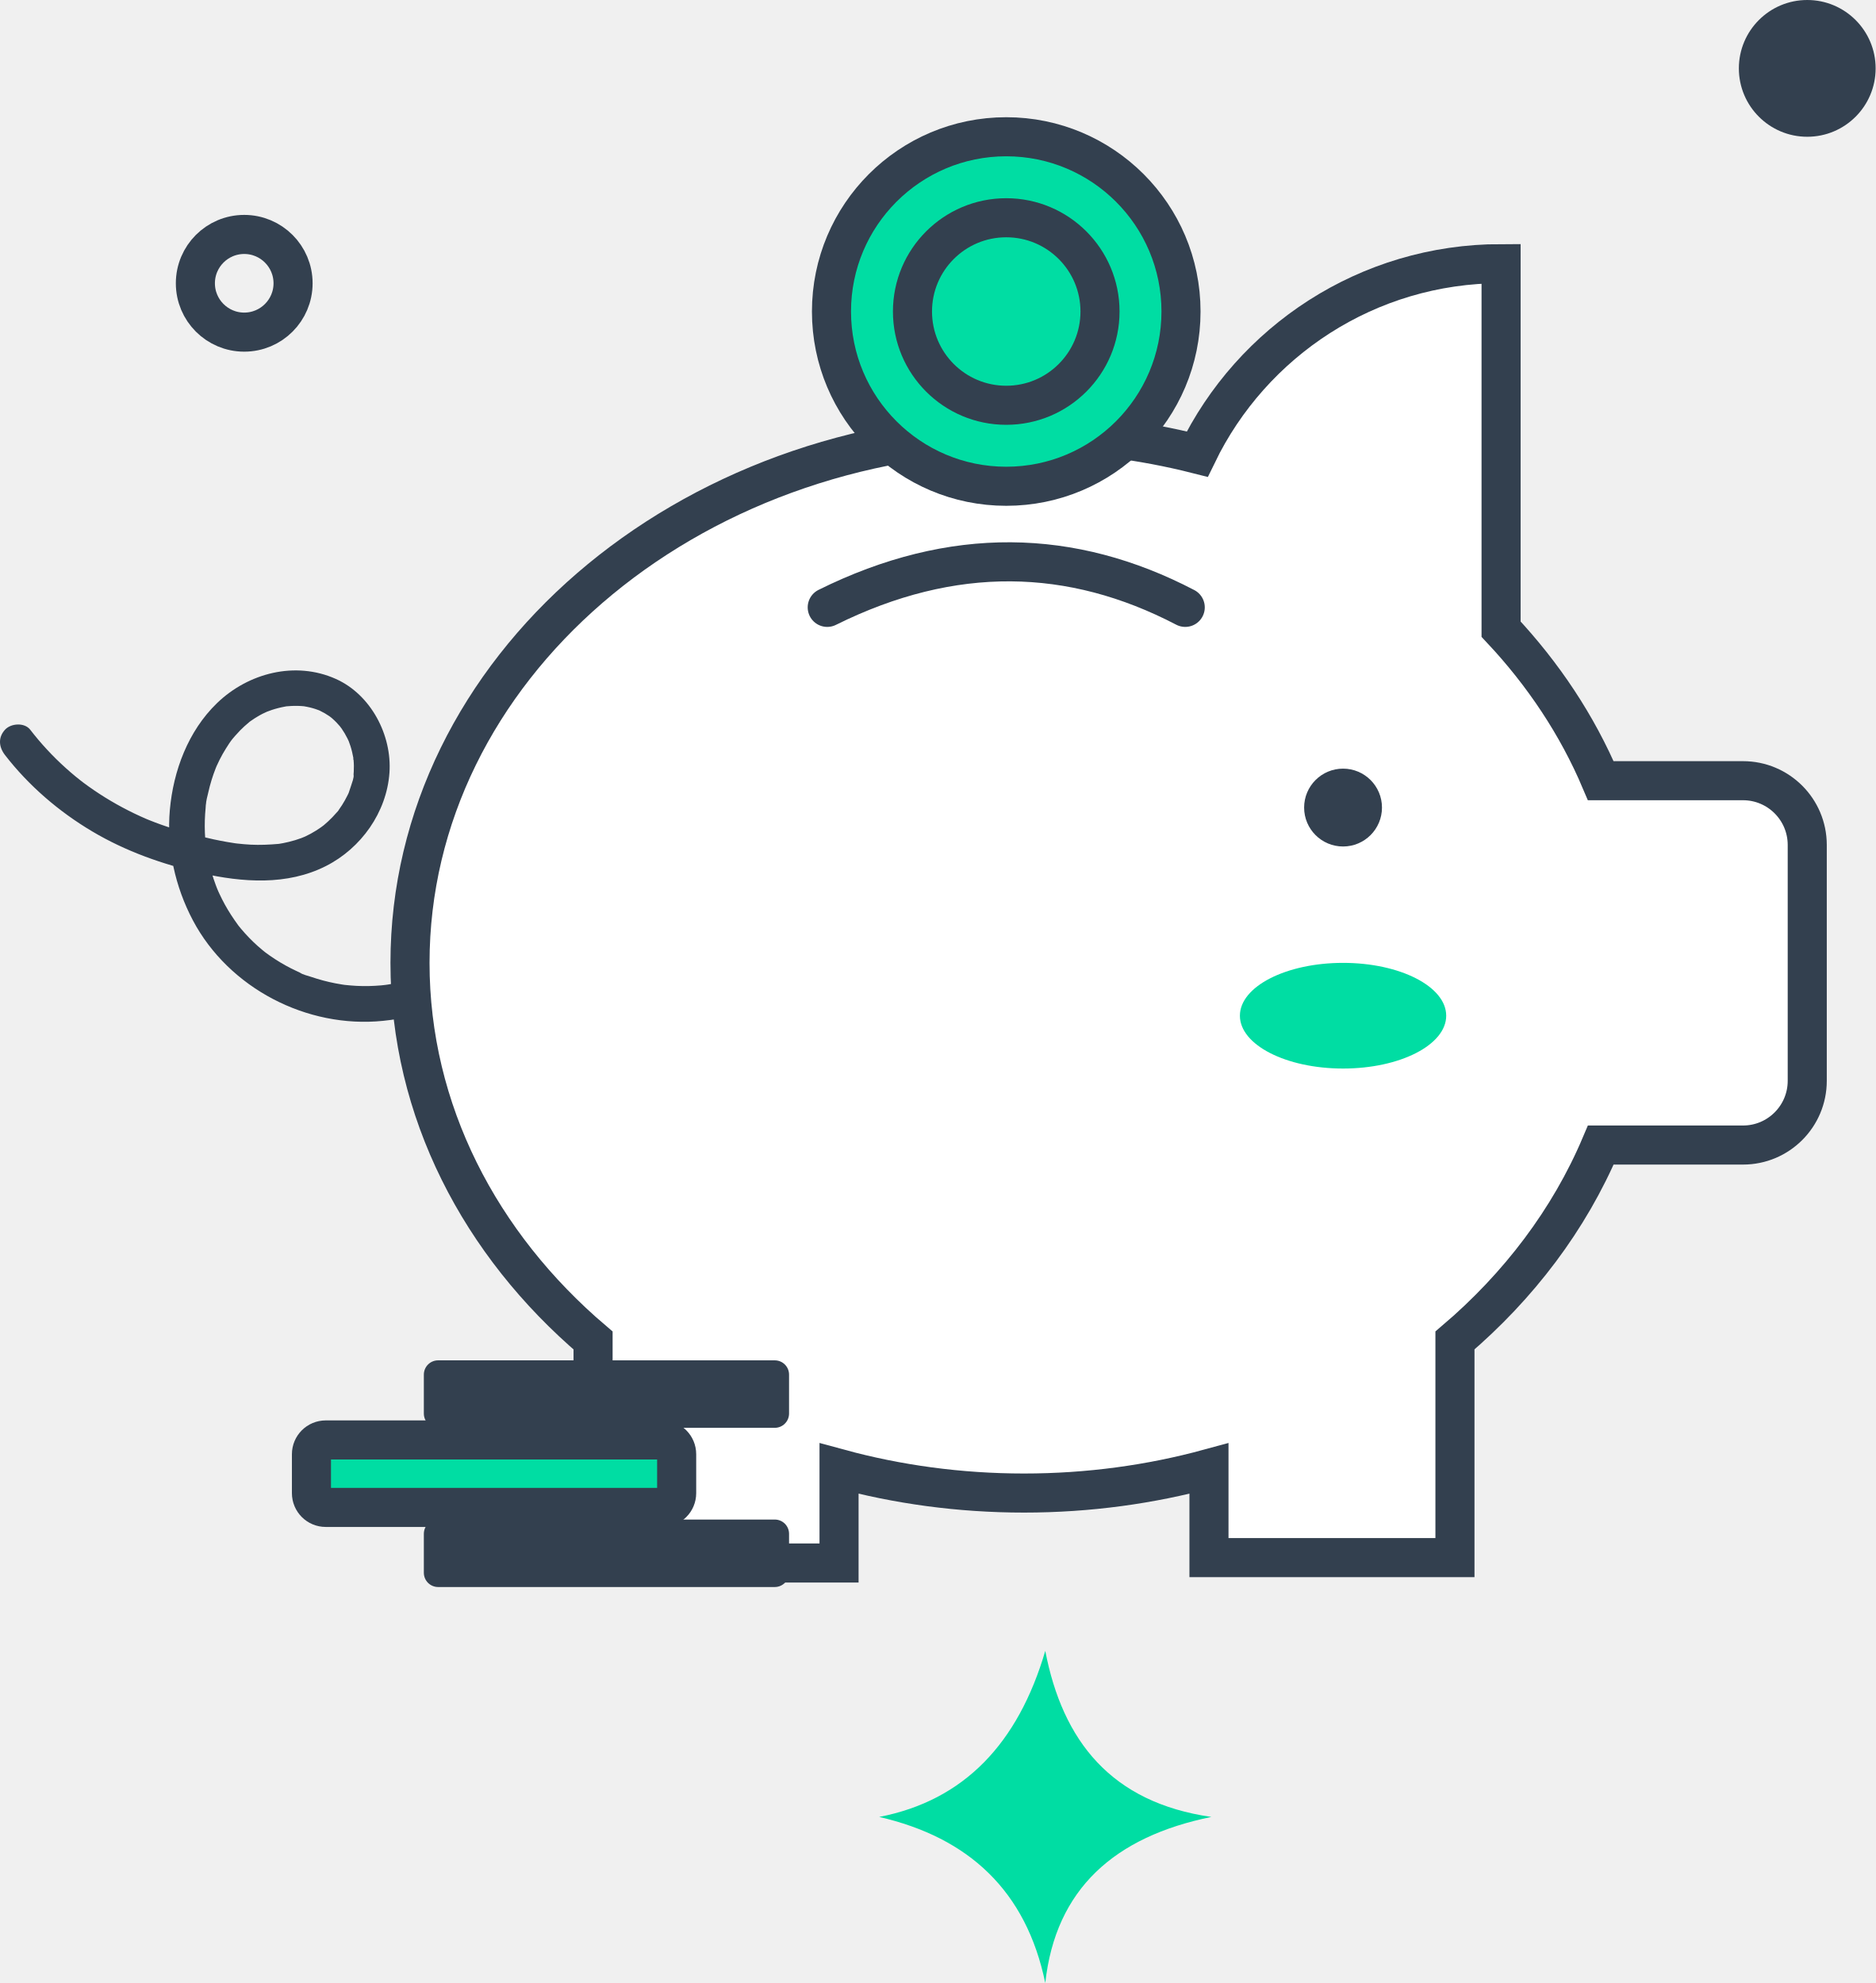
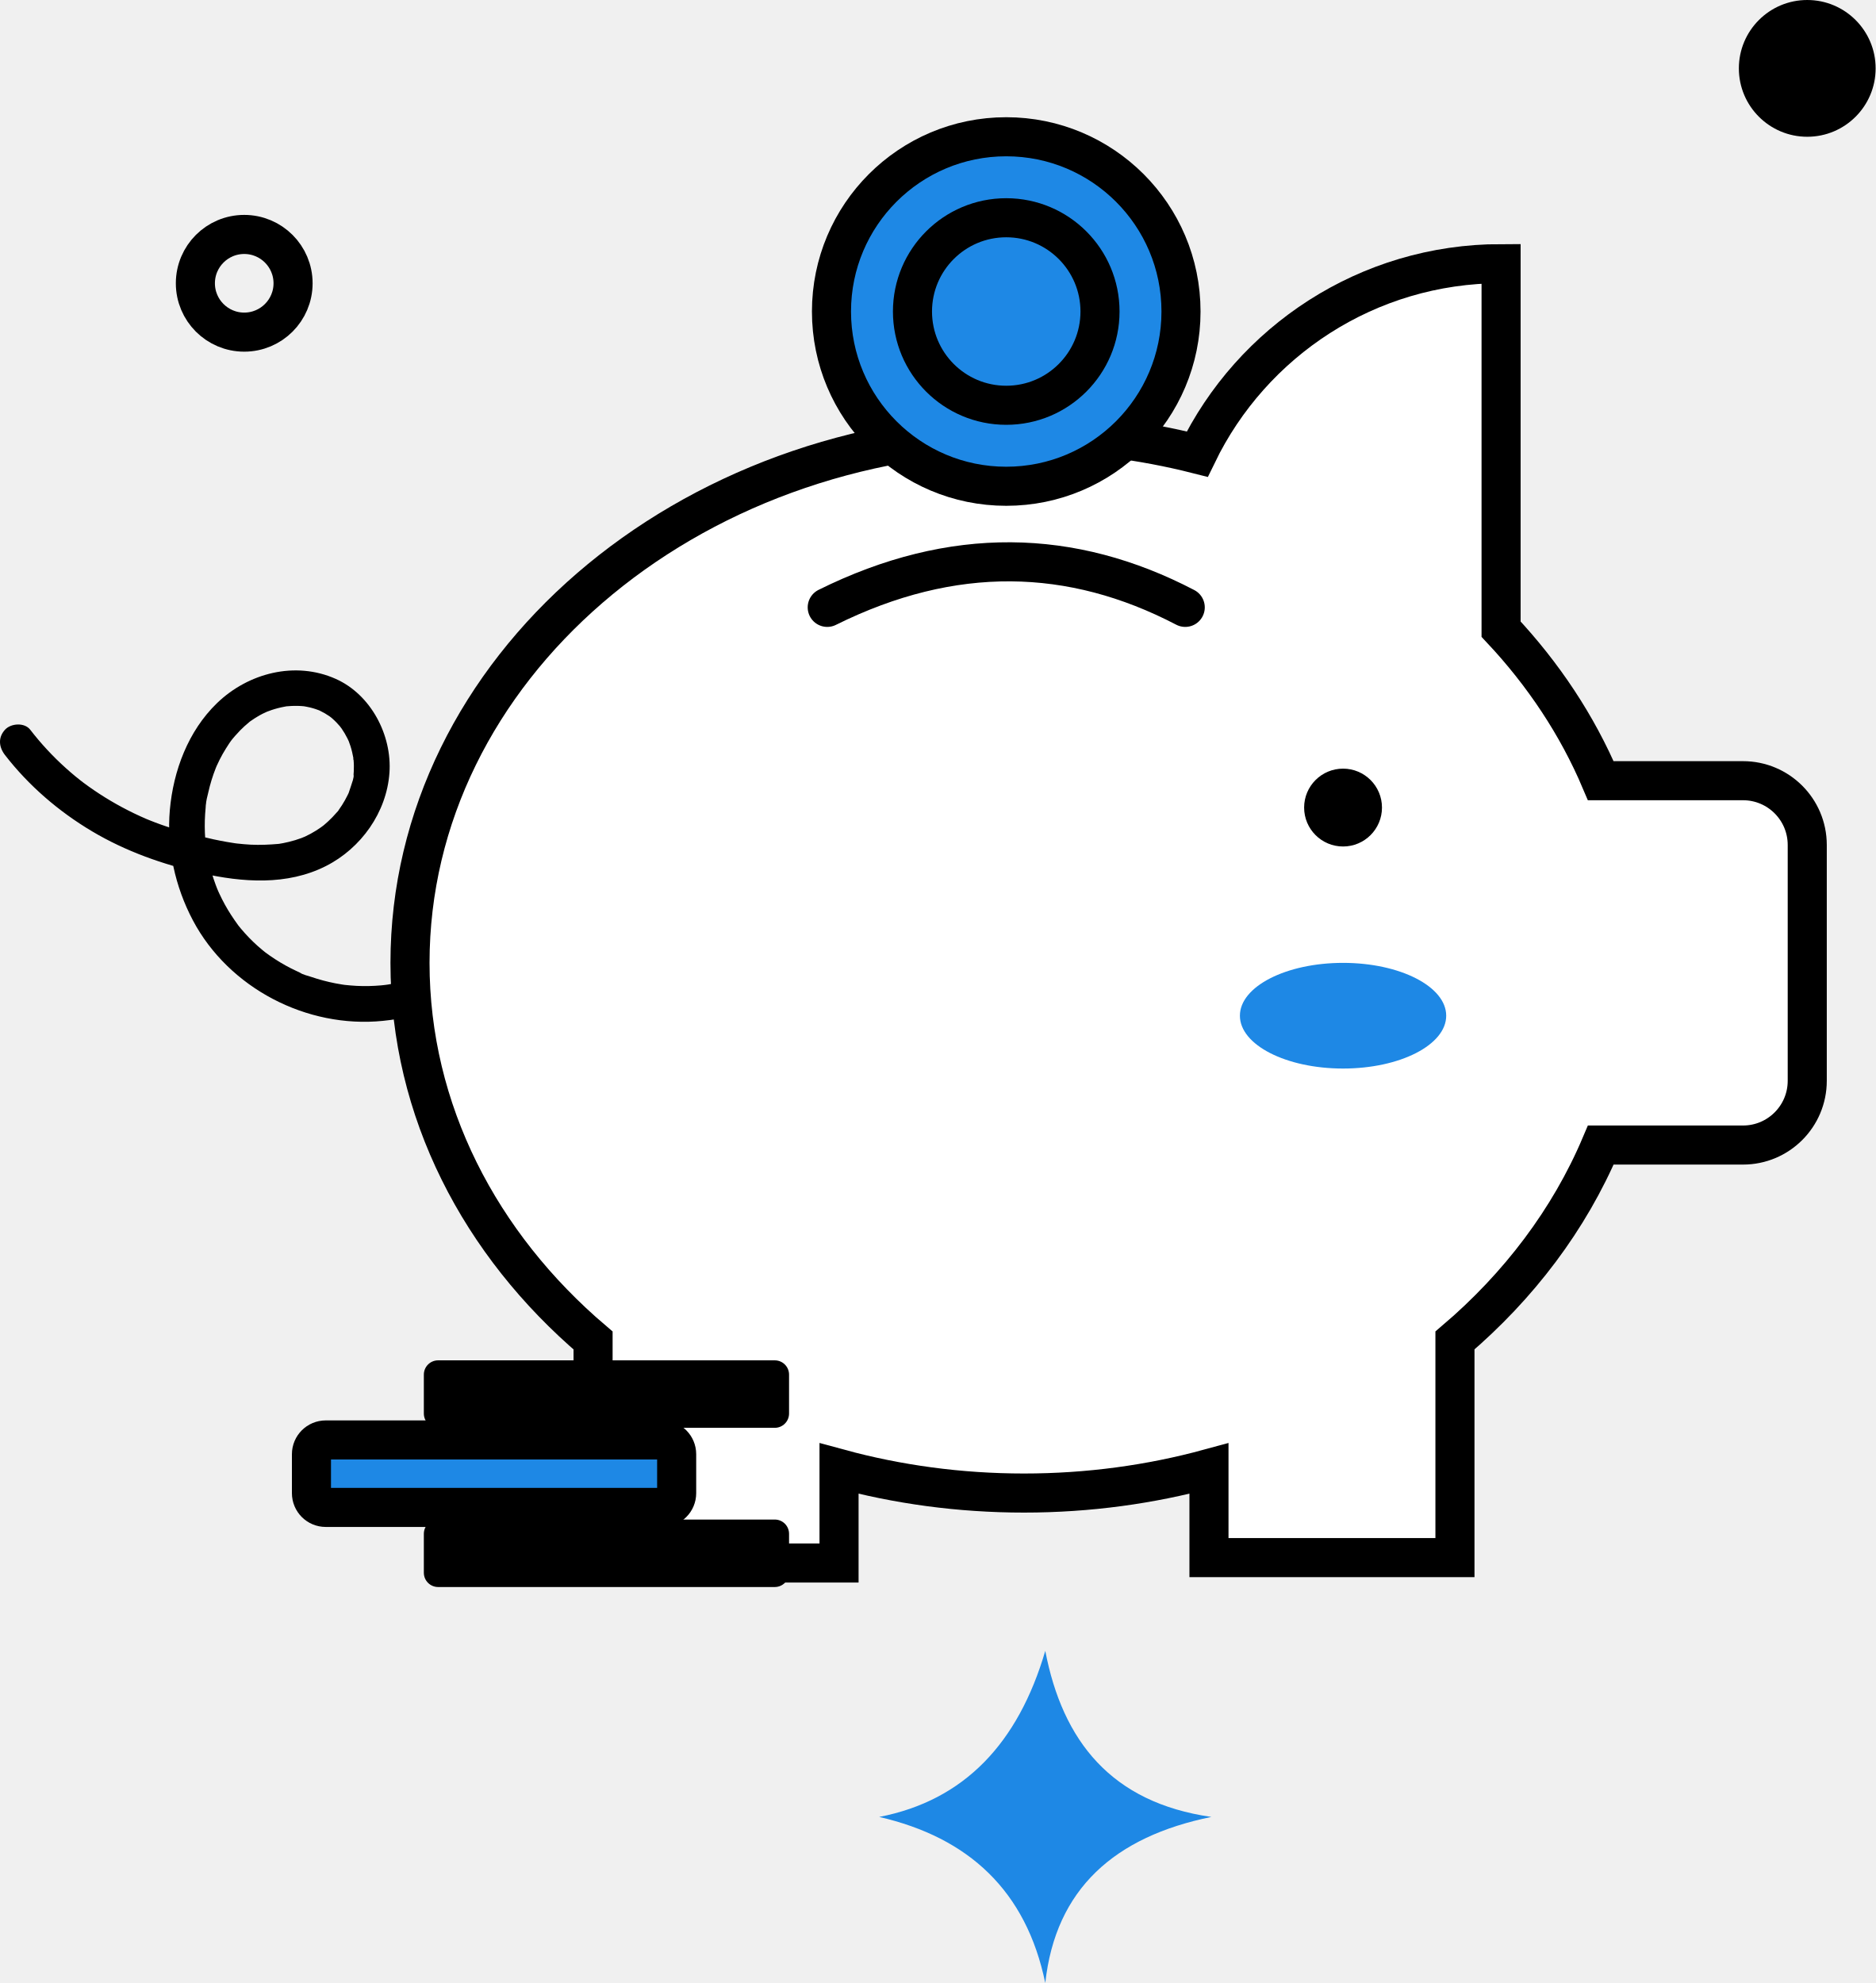
<svg xmlns="http://www.w3.org/2000/svg" width="192" height="203" viewBox="0 0 192 203" fill="none">
-   <path d="M0.512 77.294C2.941 80.431 6.012 83.072 9.42 85.099C12.875 87.155 16.688 88.499 20.6 89.383C24.818 90.333 29.384 90.673 33.358 88.66C36.962 86.838 39.581 83.163 39.866 79.113C40.14 75.249 37.963 71.103 34.373 69.5C30.224 67.644 25.403 68.894 22.207 71.987C19.263 74.836 17.744 78.894 17.386 82.911C17.042 86.794 17.926 90.778 19.745 94.215C23.419 101.155 31.414 105.3 39.209 104.504C40.22 104.402 41.225 104.241 42.215 103.993C43.142 103.759 43.789 102.671 43.489 101.747C43.179 100.79 42.236 100.22 41.243 100.472C40.841 100.574 40.436 100.662 40.027 100.735C39.935 100.749 39.844 100.768 39.753 100.782C39.731 100.786 39.278 100.863 39.585 100.812C39.888 100.76 39.442 100.83 39.417 100.83C39.278 100.844 39.143 100.859 39.004 100.874C38.179 100.947 37.346 100.965 36.517 100.925C36.1 100.903 35.688 100.866 35.275 100.823C34.935 100.786 35.293 100.83 35.348 100.833C35.235 100.823 35.118 100.801 35.005 100.782C34.778 100.746 34.548 100.706 34.322 100.662C33.482 100.497 32.656 100.278 31.845 100.001C31.484 99.877 30.994 99.778 30.68 99.559C30.721 99.588 31.049 99.719 30.735 99.581C30.651 99.544 30.567 99.504 30.483 99.468C30.253 99.362 30.023 99.252 29.796 99.135C29.037 98.748 28.303 98.306 27.605 97.817C27.455 97.711 27.305 97.601 27.156 97.492C26.791 97.225 27.36 97.663 27.141 97.481C27.053 97.408 26.962 97.338 26.871 97.261C26.549 96.999 26.239 96.721 25.939 96.432C25.64 96.144 25.348 95.844 25.07 95.534C24.931 95.377 24.793 95.22 24.657 95.059C24.584 94.971 24.511 94.88 24.438 94.789C24.194 94.497 24.628 95.052 24.384 94.719C23.89 94.044 23.43 93.346 23.025 92.612C22.824 92.247 22.634 91.871 22.459 91.494C22.419 91.41 22.382 91.326 22.342 91.239C22.335 91.224 22.159 90.8 22.269 91.074C22.378 91.345 22.21 90.921 22.203 90.906C22.159 90.797 22.119 90.691 22.079 90.581C21.779 89.774 21.535 88.949 21.349 88.109C21.257 87.7 21.18 87.287 21.115 86.874C21.1 86.783 21.082 86.688 21.075 86.597C21.115 87.028 21.096 86.761 21.085 86.666C21.06 86.41 21.031 86.158 21.012 85.903C20.947 85.044 20.943 84.182 20.998 83.328C21.012 83.12 21.031 82.911 21.049 82.703C21.06 82.597 21.089 81.914 21.078 82.429C21.085 82.005 21.224 81.542 21.319 81.129C21.509 80.278 21.765 79.442 22.086 78.631C22.123 78.543 22.156 78.452 22.196 78.364C22.028 78.722 22.148 78.481 22.181 78.404C22.284 78.189 22.382 77.97 22.488 77.758C22.682 77.374 22.893 76.998 23.12 76.637C23.343 76.275 23.58 75.91 23.847 75.581C23.566 75.924 23.985 75.424 24.055 75.344C24.227 75.146 24.402 74.957 24.584 74.77C24.866 74.485 25.162 74.211 25.472 73.959C25.56 73.89 25.768 73.66 25.494 73.938C25.552 73.875 25.658 73.817 25.724 73.769C25.918 73.631 26.119 73.499 26.323 73.379C26.509 73.265 26.699 73.159 26.893 73.061C26.991 73.01 27.59 72.747 27.185 72.911C27.616 72.74 28.051 72.593 28.5 72.48C28.712 72.425 28.924 72.382 29.139 72.341C29.227 72.327 29.333 72.298 29.424 72.294C28.997 72.312 29.329 72.308 29.442 72.298C29.899 72.257 30.355 72.246 30.812 72.276C30.907 72.283 31.002 72.294 31.097 72.298C31.561 72.327 30.823 72.239 31.108 72.298C31.32 72.338 31.531 72.374 31.739 72.425C31.926 72.469 32.108 72.524 32.291 72.582C32.404 72.619 32.514 72.666 32.627 72.703C32.751 72.751 32.718 72.736 32.525 72.656C32.59 72.685 32.656 72.714 32.722 72.743C33.069 72.907 33.405 73.101 33.723 73.32C33.745 73.335 34.081 73.598 33.85 73.408C33.62 73.218 33.949 73.496 33.967 73.51C34.132 73.653 34.285 73.799 34.439 73.956C34.559 74.08 34.676 74.208 34.785 74.339C34.804 74.361 35.052 74.701 34.884 74.46C34.716 74.215 34.957 74.569 34.972 74.588C35.195 74.909 35.392 75.245 35.567 75.596C35.615 75.694 35.658 75.793 35.706 75.891C35.83 76.136 35.553 75.472 35.699 75.877C35.757 76.041 35.819 76.202 35.874 76.37C36.009 76.786 36.1 77.21 36.181 77.641C36.214 77.809 36.13 77.853 36.17 77.546C36.163 77.615 36.188 77.732 36.195 77.805C36.214 78.003 36.221 78.196 36.225 78.393C36.228 78.591 36.225 78.784 36.214 78.981C36.21 79.069 36.203 79.157 36.195 79.241C36.188 79.328 36.181 79.416 36.17 79.5C36.181 79.423 36.188 79.35 36.199 79.274C36.254 79.61 36.027 80.139 35.929 80.464C35.87 80.658 35.805 80.851 35.735 81.041C35.695 81.147 35.611 81.45 35.742 81.045C35.702 81.173 35.629 81.297 35.575 81.414C35.406 81.761 35.217 82.093 35.012 82.418C34.902 82.59 34.785 82.758 34.669 82.922C34.457 83.222 34.705 82.897 34.709 82.879C34.702 82.941 34.49 83.145 34.45 83.193C34.183 83.503 33.898 83.799 33.599 84.076C33.463 84.201 33.328 84.321 33.19 84.438C33.175 84.449 32.828 84.734 33.054 84.551C33.263 84.387 32.897 84.665 32.853 84.694C32.517 84.931 32.17 85.147 31.812 85.344C31.634 85.442 31.451 85.534 31.265 85.621C31.173 85.665 31.078 85.705 30.987 85.746C31.374 85.567 30.918 85.767 30.863 85.789C30.439 85.946 30.008 86.078 29.566 86.184C29.373 86.231 29.175 86.275 28.978 86.312C28.854 86.334 28.73 86.356 28.606 86.377C28.533 86.388 28.456 86.403 28.383 86.41C28.595 86.381 28.631 86.377 28.492 86.392C27.55 86.472 26.619 86.516 25.669 86.469C25.205 86.443 24.741 86.403 24.281 86.352C24.179 86.341 24.077 86.326 23.974 86.315C24.358 86.363 24.077 86.33 24 86.315C23.744 86.275 23.489 86.235 23.233 86.191C21.4 85.87 19.584 85.402 17.806 84.854C16.947 84.591 16.096 84.288 15.264 83.952C15.15 83.908 15.037 83.861 14.928 83.814C14.986 83.839 15.275 83.963 14.96 83.828C14.76 83.74 14.559 83.653 14.361 83.561C13.941 83.371 13.525 83.171 13.112 82.959C11.509 82.144 9.975 81.195 8.532 80.117C8.441 80.048 8.01 79.712 8.324 79.96C8.134 79.811 7.944 79.657 7.754 79.504C7.418 79.226 7.086 78.941 6.761 78.649C6.074 78.032 5.413 77.385 4.789 76.706C4.193 76.063 3.631 75.395 3.094 74.701C2.506 73.941 1.122 74.036 0.512 74.701C-0.226 75.515 -0.113 76.483 0.512 77.294Z" fill="#33404F" />
-   <path d="M178.422 79.92H163.864C161.46 74.244 157.983 69.014 153.659 64.408V26.99C139.974 26.99 128.147 34.949 122.556 46.49C116.931 45.066 110.981 44.295 104.823 44.295C70.111 44.295 41.97 68.594 41.97 98.569C41.97 113.701 49.143 127.383 60.71 137.226V160.005H85.889V150.334C91.865 151.963 98.223 152.843 104.823 152.843C111.423 152.843 117.782 151.963 123.757 150.334V159.454H148.937V137.222C155.493 131.641 160.642 124.83 163.867 117.218H178.426C182.056 117.218 185 114.274 185 110.644V86.491C184.996 82.86 182.053 79.92 178.422 79.92Z" fill="white" stroke="#33404F" stroke-width="4" stroke-miterlimit="10" />
-   <path d="M137.483 86.655C139.683 86.655 141.467 84.871 141.467 82.67C141.467 80.47 139.683 78.686 137.483 78.686C135.282 78.686 133.498 80.47 133.498 82.67C133.498 84.871 135.282 86.655 137.483 86.655Z" fill="#33404F" />
-   <path d="M137.483 109.387C143.314 109.387 148.042 106.966 148.042 103.978C148.042 100.991 143.314 98.569 137.483 98.569C131.651 98.569 126.924 100.991 126.924 103.978C126.924 106.966 131.651 109.387 137.483 109.387Z" fill="#00DDA3" />
-   <path d="M84.68 62.177C97.533 55.8 109.718 56.118 121.328 62.177" stroke="#33404F" stroke-width="4" stroke-miterlimit="10" stroke-linecap="round" />
-   <path d="M103.004 49.779C112.884 49.779 120.894 41.769 120.894 31.889C120.894 22.009 112.884 14 103.004 14C93.124 14 85.115 22.009 85.115 31.889C85.115 41.769 93.124 49.779 103.004 49.779Z" fill="#00DDA3" stroke="#33404F" stroke-width="4" stroke-miterlimit="10" />
-   <path d="M103.004 41.488C108.305 41.488 112.603 37.19 112.603 31.889C112.603 26.588 108.305 22.291 103.004 22.291C97.703 22.291 93.406 26.588 93.406 31.889C93.406 37.19 97.703 41.488 103.004 41.488Z" fill="#00DDA3" stroke="#33404F" stroke-width="4" stroke-miterlimit="10" />
-   <path d="M79.312 146.166H44.848C44.041 146.166 43.387 145.512 43.387 144.705V140.72C43.387 139.913 44.041 139.259 44.848 139.259H79.312C80.119 139.259 80.772 139.913 80.772 140.72V144.705C80.772 145.512 80.115 146.166 79.312 146.166Z" fill="#33404F" />
-   <path d="M67.807 154.314H33.343C32.536 154.314 31.882 153.661 31.882 152.853V148.869C31.882 148.061 32.536 147.408 33.343 147.408H67.807C68.614 147.408 69.267 148.061 69.267 148.869V152.853C69.267 153.661 68.614 154.314 67.807 154.314Z" fill="#00DDA3" stroke="#33404F" stroke-width="4" stroke-miterlimit="10" />
-   <path d="M79.312 162.463H44.848C44.041 162.463 43.387 161.809 43.387 161.002V157.017C43.387 156.21 44.041 155.556 44.848 155.556H79.312C80.119 155.556 80.772 156.21 80.772 157.017V161.002C80.772 161.809 80.115 162.463 79.312 162.463Z" fill="#33404F" />
-   <circle cx="185" cy="7" r="7" fill="#33404F" />
-   <circle cx="25" cy="29" r="5" stroke="#33404F" stroke-width="4" />
-   <path d="M107 169C104.228 178.451 98.711 184.312 90 186C99.157 188.11 105.045 193.549 107 203C108.053 193.354 114.106 188.02 124 186C113.756 184.529 108.775 178.234 107 169Z" fill="#00DDA3" />
+   <path d="M0.512 77.294C2.941 80.431 6.012 83.072 9.42 85.099C12.875 87.155 16.688 88.499 20.6 89.383C24.818 90.333 29.384 90.673 33.358 88.66C36.962 86.838 39.581 83.163 39.866 79.113C40.14 75.249 37.963 71.103 34.373 69.5C30.224 67.644 25.403 68.894 22.207 71.987C19.263 74.836 17.744 78.894 17.386 82.911C17.042 86.794 17.926 90.778 19.745 94.215C23.419 101.155 31.414 105.3 39.209 104.504C40.22 104.402 41.225 104.241 42.215 103.993C43.142 103.759 43.789 102.671 43.489 101.747C43.179 100.79 42.236 100.22 41.243 100.472C40.841 100.574 40.436 100.662 40.027 100.735C39.935 100.749 39.844 100.768 39.753 100.782C39.731 100.786 39.278 100.863 39.585 100.812C39.888 100.76 39.442 100.83 39.417 100.83C39.278 100.844 39.143 100.859 39.004 100.874C38.179 100.947 37.346 100.965 36.517 100.925C36.1 100.903 35.688 100.866 35.275 100.823C34.935 100.786 35.293 100.83 35.348 100.833C35.235 100.823 35.118 100.801 35.005 100.782C34.778 100.746 34.548 100.706 34.322 100.662C33.482 100.497 32.656 100.278 31.845 100.001C31.484 99.877 30.994 99.778 30.68 99.559C30.721 99.588 31.049 99.719 30.735 99.581C30.651 99.544 30.567 99.504 30.483 99.468C30.253 99.362 30.023 99.252 29.796 99.135C29.037 98.748 28.303 98.306 27.605 97.817C27.455 97.711 27.305 97.601 27.156 97.492C26.791 97.225 27.36 97.663 27.141 97.481C27.053 97.408 26.962 97.338 26.871 97.261C26.549 96.999 26.239 96.721 25.939 96.432C25.64 96.144 25.348 95.844 25.07 95.534C24.931 95.377 24.793 95.22 24.657 95.059C24.584 94.971 24.511 94.88 24.438 94.789C24.194 94.497 24.628 95.052 24.384 94.719C23.89 94.044 23.43 93.346 23.025 92.612C22.824 92.247 22.634 91.871 22.459 91.494C22.419 91.41 22.382 91.326 22.342 91.239C22.335 91.224 22.159 90.8 22.269 91.074C22.378 91.345 22.21 90.921 22.203 90.906C22.159 90.797 22.119 90.691 22.079 90.581C21.779 89.774 21.535 88.949 21.349 88.109C21.257 87.7 21.18 87.287 21.115 86.874C21.1 86.783 21.082 86.688 21.075 86.597C21.115 87.028 21.096 86.761 21.085 86.666C21.06 86.41 21.031 86.158 21.012 85.903C20.947 85.044 20.943 84.182 20.998 83.328C21.012 83.12 21.031 82.911 21.049 82.703C21.06 82.597 21.089 81.914 21.078 82.429C21.085 82.005 21.224 81.542 21.319 81.129C21.509 80.278 21.765 79.442 22.086 78.631C22.123 78.543 22.156 78.452 22.196 78.364C22.028 78.722 22.148 78.481 22.181 78.404C22.284 78.189 22.382 77.97 22.488 77.758C22.682 77.374 22.893 76.998 23.12 76.637C23.343 76.275 23.58 75.91 23.847 75.581C23.566 75.924 23.985 75.424 24.055 75.344C24.227 75.146 24.402 74.957 24.584 74.77C24.866 74.485 25.162 74.211 25.472 73.959C25.56 73.89 25.768 73.66 25.494 73.938C25.552 73.875 25.658 73.817 25.724 73.769C25.918 73.631 26.119 73.499 26.323 73.379C26.509 73.265 26.699 73.159 26.893 73.061C26.991 73.01 27.59 72.747 27.185 72.911C27.616 72.74 28.051 72.593 28.5 72.48C28.712 72.425 28.924 72.382 29.139 72.341C29.227 72.327 29.333 72.298 29.424 72.294C28.997 72.312 29.329 72.308 29.442 72.298C29.899 72.257 30.355 72.246 30.812 72.276C30.907 72.283 31.002 72.294 31.097 72.298C31.561 72.327 30.823 72.239 31.108 72.298C31.32 72.338 31.531 72.374 31.739 72.425C31.926 72.469 32.108 72.524 32.291 72.582C32.404 72.619 32.514 72.666 32.627 72.703C32.751 72.751 32.718 72.736 32.525 72.656C32.59 72.685 32.656 72.714 32.722 72.743C33.069 72.907 33.405 73.101 33.723 73.32C33.745 73.335 34.081 73.598 33.85 73.408C33.62 73.218 33.949 73.496 33.967 73.51C34.132 73.653 34.285 73.799 34.439 73.956C34.559 74.08 34.676 74.208 34.785 74.339C34.804 74.361 35.052 74.701 34.884 74.46C34.716 74.215 34.957 74.569 34.972 74.588C35.195 74.909 35.392 75.245 35.567 75.596C35.615 75.694 35.658 75.793 35.706 75.891C35.83 76.136 35.553 75.472 35.699 75.877C35.757 76.041 35.819 76.202 35.874 76.37C36.009 76.786 36.1 77.21 36.181 77.641C36.214 77.809 36.13 77.853 36.17 77.546C36.163 77.615 36.188 77.732 36.195 77.805C36.214 78.003 36.221 78.196 36.225 78.393C36.228 78.591 36.225 78.784 36.214 78.981C36.21 79.069 36.203 79.157 36.195 79.241C36.188 79.328 36.181 79.416 36.17 79.5C36.181 79.423 36.188 79.35 36.199 79.274C36.254 79.61 36.027 80.139 35.929 80.464C35.87 80.658 35.805 80.851 35.735 81.041C35.695 81.147 35.611 81.45 35.742 81.045C35.702 81.173 35.629 81.297 35.575 81.414C35.406 81.761 35.217 82.093 35.012 82.418C34.902 82.59 34.785 82.758 34.669 82.922C34.457 83.222 34.705 82.897 34.709 82.879C34.702 82.941 34.49 83.145 34.45 83.193C34.183 83.503 33.898 83.799 33.599 84.076C33.463 84.201 33.328 84.321 33.19 84.438C33.175 84.449 32.828 84.734 33.054 84.551C33.263 84.387 32.897 84.665 32.853 84.694C32.517 84.931 32.17 85.147 31.812 85.344C31.634 85.442 31.451 85.534 31.265 85.621C31.173 85.665 31.078 85.705 30.987 85.746C31.374 85.567 30.918 85.767 30.863 85.789C30.439 85.946 30.008 86.078 29.566 86.184C29.373 86.231 29.175 86.275 28.978 86.312C28.854 86.334 28.73 86.356 28.606 86.377C28.533 86.388 28.456 86.403 28.383 86.41C28.595 86.381 28.631 86.377 28.492 86.392C27.55 86.472 26.619 86.516 25.669 86.469C25.205 86.443 24.741 86.403 24.281 86.352C24.179 86.341 24.077 86.326 23.974 86.315C24.358 86.363 24.077 86.33 24 86.315C23.744 86.275 23.489 86.235 23.233 86.191C21.4 85.87 19.584 85.402 17.806 84.854C16.947 84.591 16.096 84.288 15.264 83.952C15.15 83.908 15.037 83.861 14.928 83.814C14.986 83.839 15.275 83.963 14.96 83.828C14.76 83.74 14.559 83.653 14.361 83.561C13.941 83.371 13.525 83.171 13.112 82.959C11.509 82.144 9.975 81.195 8.532 80.117C8.441 80.048 8.01 79.712 8.324 79.96C8.134 79.811 7.944 79.657 7.754 79.504C7.418 79.226 7.086 78.941 6.761 78.649C6.074 78.032 5.413 77.385 4.789 76.706C4.193 76.063 3.631 75.395 3.094 74.701C2.506 73.941 1.122 74.036 0.512 74.701C-0.226 75.515 -0.113 76.483 0.512 77.294Z" fill="#000000" />
+   <path d="M178.422 79.92H163.864C161.46 74.244 157.983 69.014 153.659 64.408V26.99C139.974 26.99 128.147 34.949 122.556 46.49C116.931 45.066 110.981 44.295 104.823 44.295C70.111 44.295 41.97 68.594 41.97 98.569C41.97 113.701 49.143 127.383 60.71 137.226V160.005H85.889V150.334C91.865 151.963 98.223 152.843 104.823 152.843C111.423 152.843 117.782 151.963 123.757 150.334V159.454H148.937V137.222C155.493 131.641 160.642 124.83 163.867 117.218H178.426C182.056 117.218 185 114.274 185 110.644V86.491C184.996 82.86 182.053 79.92 178.422 79.92Z" fill="white" stroke="#000000" stroke-width="4" stroke-miterlimit="10" />
+   <path d="M137.483 86.655C139.683 86.655 141.467 84.871 141.467 82.67C141.467 80.47 139.683 78.686 137.483 78.686C135.282 78.686 133.498 80.47 133.498 82.67C133.498 84.871 135.282 86.655 137.483 86.655Z" fill="#000000" />
+   <path d="M137.483 109.387C143.314 109.387 148.042 106.966 148.042 103.978C148.042 100.991 143.314 98.569 137.483 98.569C131.651 98.569 126.924 100.991 126.924 103.978C126.924 106.966 131.651 109.387 137.483 109.387Z" fill="#1E88E5" />
+   <path d="M84.68 62.177C97.533 55.8 109.718 56.118 121.328 62.177" stroke="#000000" stroke-width="4" stroke-miterlimit="10" stroke-linecap="round" />
+   <path d="M103.004 49.779C112.884 49.779 120.894 41.769 120.894 31.889C120.894 22.009 112.884 14 103.004 14C93.124 14 85.115 22.009 85.115 31.889C85.115 41.769 93.124 49.779 103.004 49.779Z" fill="#1E88E5" stroke="#000000" stroke-width="4" stroke-miterlimit="10" />
+   <path d="M103.004 41.488C108.305 41.488 112.603 37.19 112.603 31.889C112.603 26.588 108.305 22.291 103.004 22.291C97.703 22.291 93.406 26.588 93.406 31.889C93.406 37.19 97.703 41.488 103.004 41.488Z" fill="#1E88E5" stroke="#000000" stroke-width="4" stroke-miterlimit="10" />
+   <path d="M79.312 146.166H44.848C44.041 146.166 43.387 145.512 43.387 144.705V140.72C43.387 139.913 44.041 139.259 44.848 139.259H79.312C80.119 139.259 80.772 139.913 80.772 140.72V144.705C80.772 145.512 80.115 146.166 79.312 146.166Z" fill="#000000" />
+   <path d="M67.807 154.314H33.343C32.536 154.314 31.882 153.661 31.882 152.853V148.869C31.882 148.061 32.536 147.408 33.343 147.408H67.807C68.614 147.408 69.267 148.061 69.267 148.869V152.853C69.267 153.661 68.614 154.314 67.807 154.314Z" fill="#1E88E5" stroke="#000000" stroke-width="4" stroke-miterlimit="10" />
+   <path d="M79.312 162.463H44.848C44.041 162.463 43.387 161.809 43.387 161.002V157.017C43.387 156.21 44.041 155.556 44.848 155.556H79.312C80.119 155.556 80.772 156.21 80.772 157.017V161.002C80.772 161.809 80.115 162.463 79.312 162.463Z" fill="#000000" />
+   <circle cx="185" cy="7" r="7" fill="#000000" />
+   <circle cx="25" cy="29" r="5" stroke="#000000" stroke-width="4" />
+   <path d="M107 169C104.228 178.451 98.711 184.312 90 186C99.157 188.11 105.045 193.549 107 203C108.053 193.354 114.106 188.02 124 186C113.756 184.529 108.775 178.234 107 169Z" fill="#1E88E5" />
</svg>
